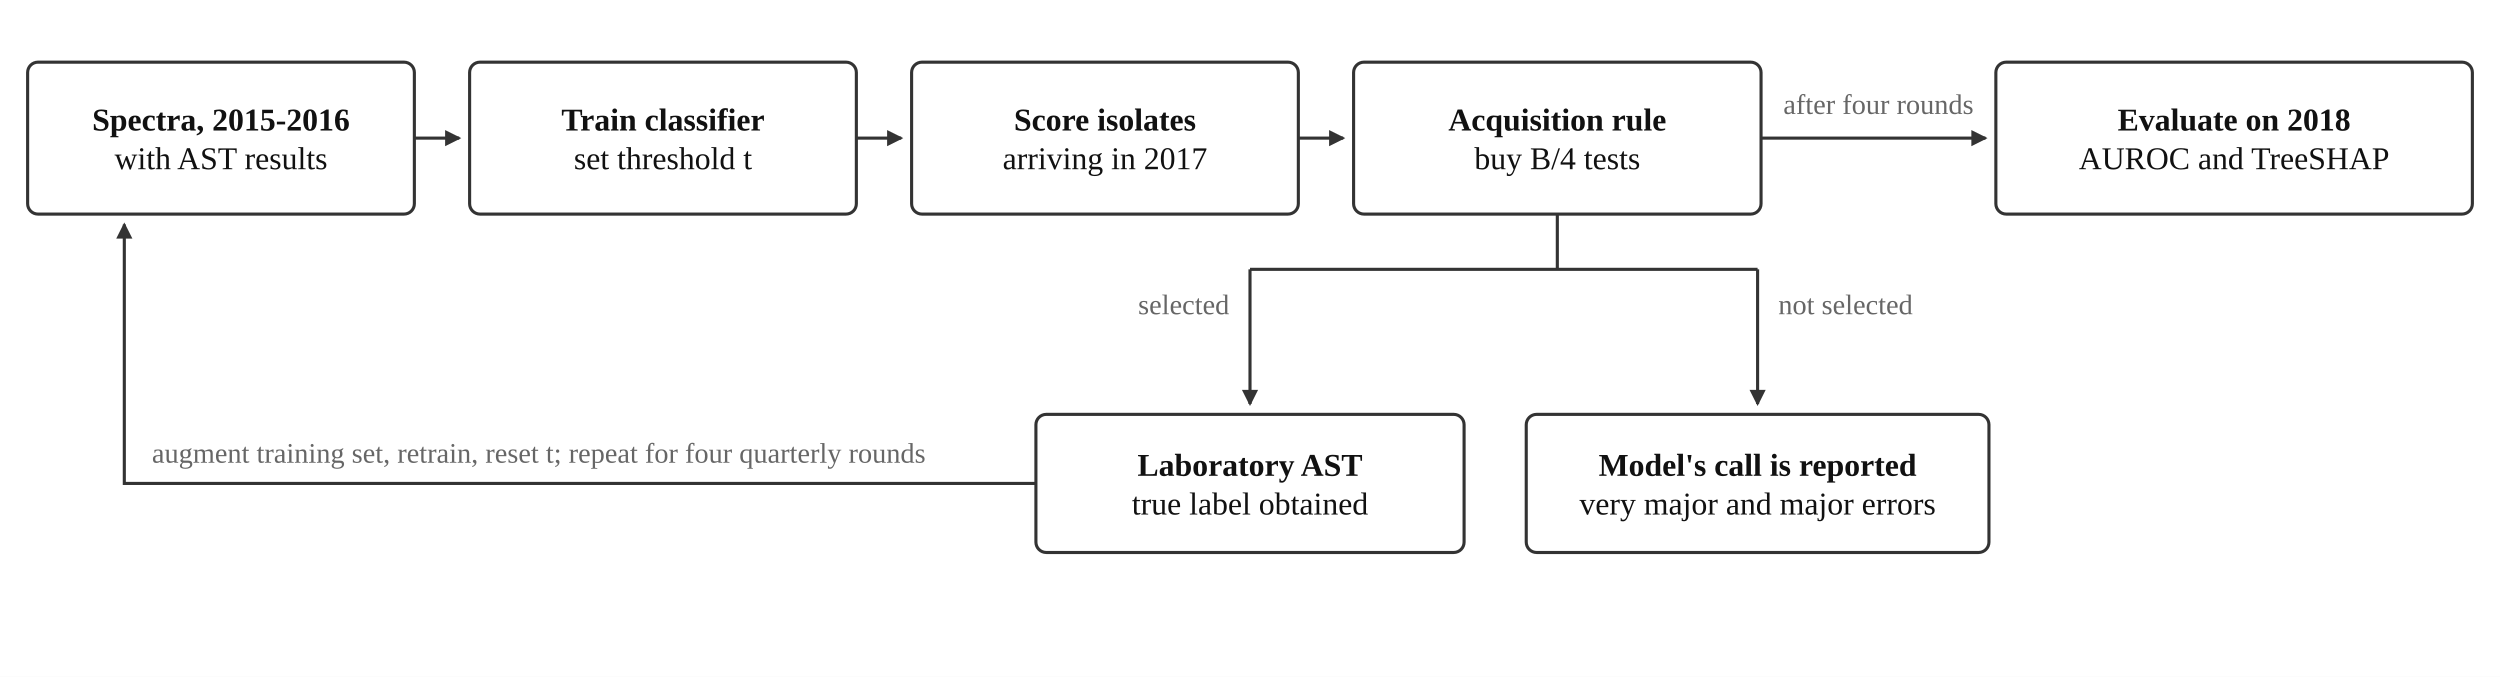
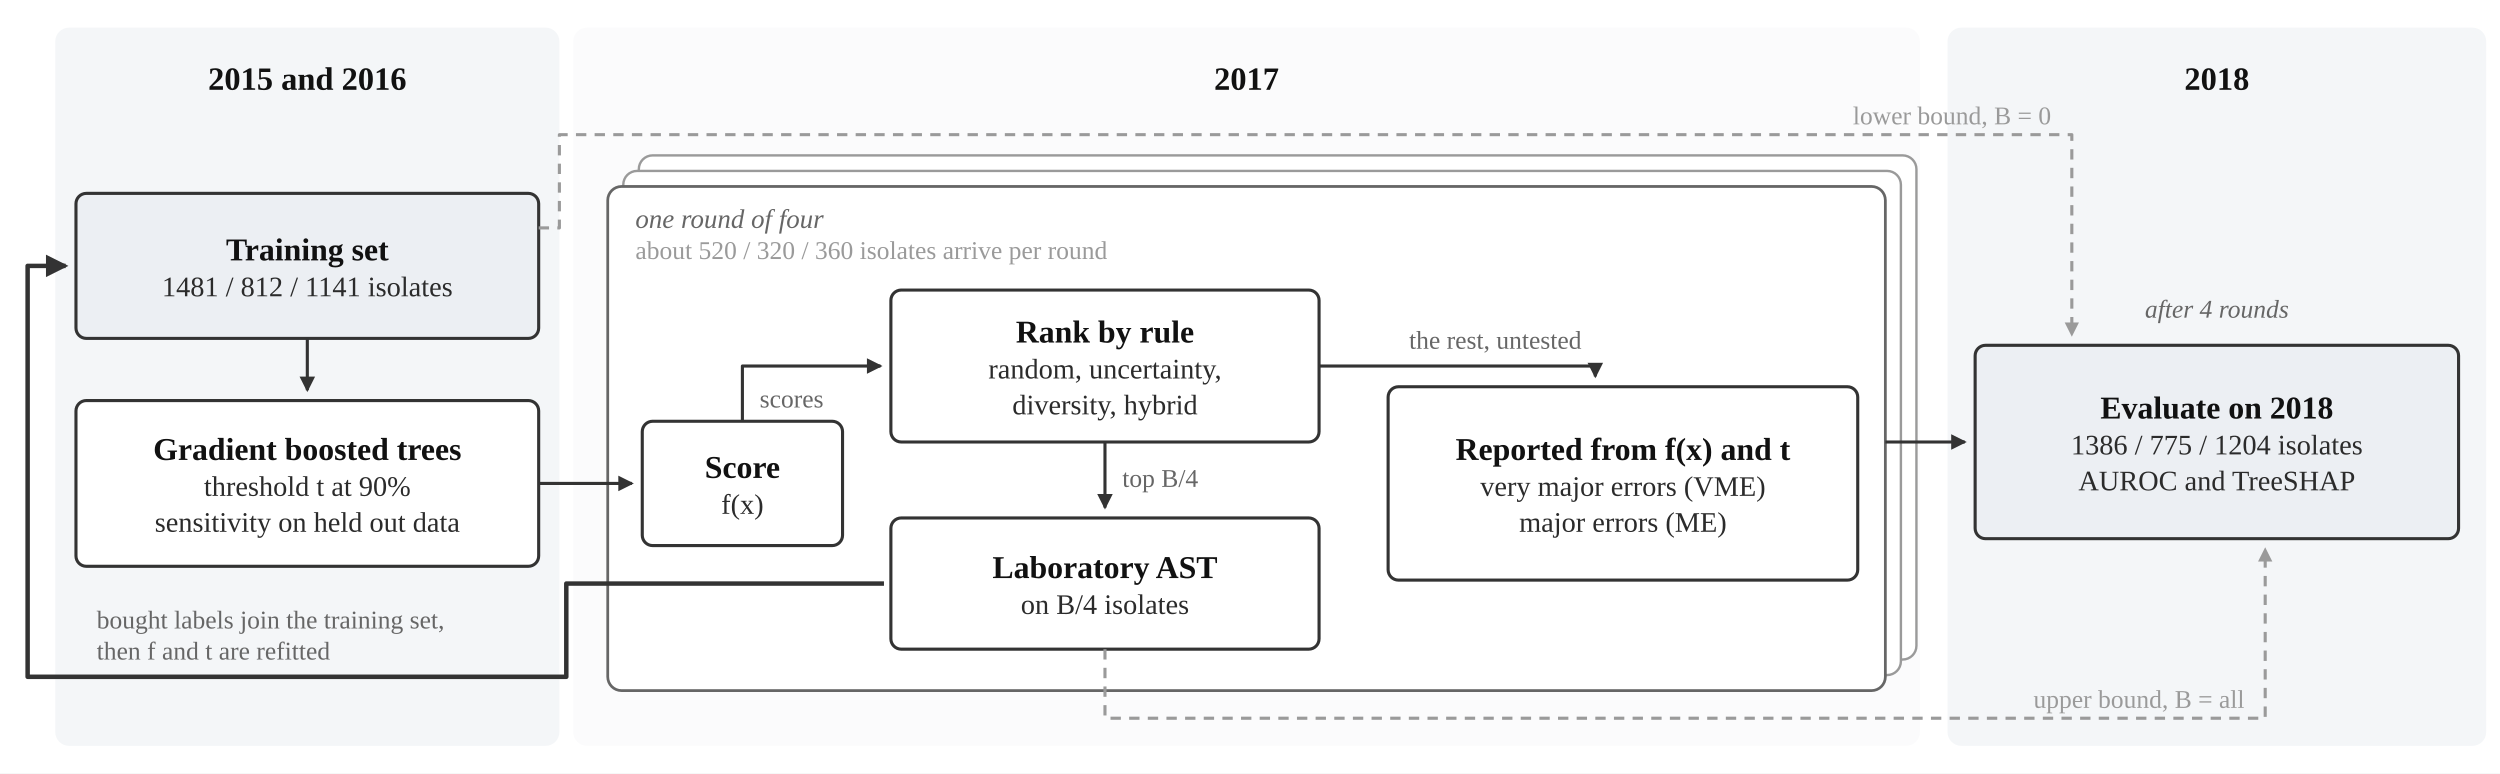
- <svg xmlns="http://www.w3.org/2000/svg" viewBox="0 0 724 196" width="100%">
+ <svg xmlns="http://www.w3.org/2000/svg" viewBox="0 0 724 224" width="100%">
  <defs>
-     <marker id="ah" viewBox="0 0 8 8" refX="7" refY="4" markerWidth="5.2" markerHeight="5.2" orient="auto">
+     <marker id="ah" viewBox="0 0 8 8" refX="7" refY="4" markerWidth="5.0" markerHeight="5.0" orient="auto">
      <path d="M0,0 L8,4 L0,8 z" fill="#333333" />
    </marker>
+     <marker id="ag" viewBox="0 0 8 8" refX="7" refY="4" markerWidth="4.6" markerHeight="4.6" orient="auto">
+       <path d="M0,0 L8,4 L0,8 z" fill="#9a9a9a" />
+     </marker>
  </defs>
-   <rect width="724" height="196" fill="#ffffff" />
-   <rect x="8" y="18" width="112" height="44" rx="3" fill="#ffffff" stroke="#333333" stroke-width="0.9" />
-   <text x="64.0" y="37.8" font-family="'Times New Roman',Times,serif" font-size="9.2" font-weight="600" fill="#111111" text-anchor="middle">Spectra, 2015-2016</text>
-   <text x="64.0" y="49.0" font-family="'Times New Roman',Times,serif" font-size="9.2" font-weight="400" fill="#111111" text-anchor="middle">with AST results</text>
-   <rect x="136" y="18" width="112" height="44" rx="3" fill="#ffffff" stroke="#333333" stroke-width="0.9" />
-   <text x="192.0" y="37.8" font-family="'Times New Roman',Times,serif" font-size="9.2" font-weight="600" fill="#111111" text-anchor="middle">Train classifier</text>
-   <text x="192.0" y="49.0" font-family="'Times New Roman',Times,serif" font-size="9.2" font-weight="400" fill="#111111" text-anchor="middle">set threshold t</text>
-   <rect x="264" y="18" width="112" height="44" rx="3" fill="#ffffff" stroke="#333333" stroke-width="0.9" />
-   <text x="320.0" y="37.8" font-family="'Times New Roman',Times,serif" font-size="9.2" font-weight="600" fill="#111111" text-anchor="middle">Score isolates</text>
-   <text x="320.0" y="49.0" font-family="'Times New Roman',Times,serif" font-size="9.2" font-weight="400" fill="#111111" text-anchor="middle">arriving in 2017</text>
-   <rect x="392" y="18" width="118" height="44" rx="3" fill="#ffffff" stroke="#333333" stroke-width="0.9" />
-   <text x="451.0" y="37.8" font-family="'Times New Roman',Times,serif" font-size="9.2" font-weight="600" fill="#111111" text-anchor="middle">Acquisition rule</text>
-   <text x="451.0" y="49.0" font-family="'Times New Roman',Times,serif" font-size="9.2" font-weight="400" fill="#111111" text-anchor="middle">buy B/4 tests</text>
-   <rect x="578" y="18" width="138" height="44" rx="3" fill="#ffffff" stroke="#333333" stroke-width="0.9" />
-   <text x="647.0" y="37.8" font-family="'Times New Roman',Times,serif" font-size="9.2" font-weight="600" fill="#111111" text-anchor="middle">Evaluate on 2018</text>
-   <text x="647.0" y="49.0" font-family="'Times New Roman',Times,serif" font-size="9.2" font-weight="400" fill="#111111" text-anchor="middle">AUROC and TreeSHAP</text>
-   <path d="M120,40.0 L133,40.0" fill="none" stroke="#333333" stroke-width="0.9" marker-end="url(#ah)" />
-   <path d="M248,40.0 L261,40.0" fill="none" stroke="#333333" stroke-width="0.9" marker-end="url(#ah)" />
-   <path d="M376,40.0 L389,40.0" fill="none" stroke="#333333" stroke-width="0.9" marker-end="url(#ah)" />
-   <path d="M510,40.0 L575,40.0" fill="none" stroke="#333333" stroke-width="0.9" marker-end="url(#ah)" />
-   <text x="544.0" y="33.0" font-family="'Times New Roman',Times,serif" font-size="8.2" fill="#666666" text-anchor="middle">after four rounds</text>
-   <path d="M451.0,62 L451.0,78" fill="none" stroke="#333333" stroke-width="0.9" />
-   <path d="M362.0,78 L509.0,78" fill="none" stroke="#333333" stroke-width="0.9" />
-   <path d="M362.0,78 L362.0,117" fill="none" stroke="#333333" stroke-width="0.9" marker-end="url(#ah)" />
-   <path d="M509.0,78 L509.0,117" fill="none" stroke="#333333" stroke-width="0.9" marker-end="url(#ah)" />
-   <text x="356.0" y="91" font-family="'Times New Roman',Times,serif" font-size="8.2" fill="#666666" text-anchor="end">selected</text>
-   <text x="515.0" y="91" font-family="'Times New Roman',Times,serif" font-size="8.2" fill="#666666" text-anchor="start">not selected</text>
-   <rect x="300" y="120" width="124" height="40" rx="3" fill="#ffffff" stroke="#333333" stroke-width="0.9" />
-   <text x="362.0" y="137.8" font-family="'Times New Roman',Times,serif" font-size="9.2" font-weight="600" fill="#111111" text-anchor="middle">Laboratory AST</text>
-   <text x="362.0" y="149.0" font-family="'Times New Roman',Times,serif" font-size="9.2" font-weight="400" fill="#111111" text-anchor="middle">true label obtained</text>
-   <rect x="442" y="120" width="134" height="40" rx="3" fill="#ffffff" stroke="#333333" stroke-width="0.9" />
-   <text x="509.0" y="137.8" font-family="'Times New Roman',Times,serif" font-size="9.2" font-weight="600" fill="#111111" text-anchor="middle">Model's call is reported</text>
-   <text x="509.0" y="149.0" font-family="'Times New Roman',Times,serif" font-size="9.2" font-weight="400" fill="#111111" text-anchor="middle">very major and major errors</text>
-   <path d="M300,140.0 L36,140.0 L36,65" fill="none" stroke="#333333" stroke-width="0.9" marker-end="url(#ah)" />
-   <text x="44" y="134.0" font-family="'Times New Roman',Times,serif" font-size="8.2" fill="#666666" text-anchor="start">augment training set, retrain, reset t; repeat for four quarterly rounds</text>
+   <rect width="724" height="224" fill="#ffffff" />
+   <rect x="16" y="8" width="146" height="208" rx="4" fill="#f4f6f8" />
+   <text x="89.0" y="26" font-family="'Times New Roman',Times,serif" font-size="9.4" font-weight="600" fill="#111111" text-anchor="middle">2015 and 2016</text>
+   <rect x="166" y="8" width="390" height="208" rx="4" fill="#fbfbfc" />
+   <text x="361.0" y="26" font-family="'Times New Roman',Times,serif" font-size="9.4" font-weight="600" fill="#111111" text-anchor="middle">2017</text>
+   <rect x="564" y="8" width="156" height="208" rx="4" fill="#f4f6f8" />
+   <text x="642.0" y="26" font-family="'Times New Roman',Times,serif" font-size="9.4" font-weight="600" fill="#111111" text-anchor="middle">2018</text>
+   <rect x="185" y="45" width="370" height="146" rx="4" fill="#ffffff" stroke="#9a9a9a" stroke-width="0.7" />
+   <rect x="180.5" y="49.5" width="370" height="146" rx="4" fill="#ffffff" stroke="#9a9a9a" stroke-width="0.7" />
+   <rect x="176" y="54" width="370" height="146" rx="4" fill="#ffffff" stroke="#666666" stroke-width="0.8" />
+   <text x="184" y="66" font-family="'Times New Roman',Times,serif" font-size="7.8" font-weight="400" fill="#666666" text-anchor="start" font-style="italic">one round of four</text>
+   <text x="184" y="75" font-family="'Times New Roman',Times,serif" font-size="7.4" font-weight="400" fill="#9a9a9a" text-anchor="start">about 520 / 320 / 360 isolates arrive per round</text>
+   <rect x="22" y="56" width="134" height="42" rx="3" fill="#eceff3" stroke="#333333" stroke-width="0.9" />
+   <text x="89.0" y="75.4" font-family="'Times New Roman',Times,serif" font-size="9.2" font-weight="600" fill="#111111" text-anchor="middle">Training set</text>
+   <text x="89.0" y="85.8" font-family="'Times New Roman',Times,serif" font-size="8.2" font-weight="400" fill="#2b2b2b" text-anchor="middle">1481 / 812 / 1141 isolates</text>
+   <rect x="22" y="116" width="134" height="48" rx="3" fill="#ffffff" stroke="#333333" stroke-width="0.9" />
+   <text x="89.0" y="133.2" font-family="'Times New Roman',Times,serif" font-size="9.2" font-weight="600" fill="#111111" text-anchor="middle">Gradient boosted trees</text>
+   <text x="89.0" y="143.6" font-family="'Times New Roman',Times,serif" font-size="8.2" font-weight="400" fill="#2b2b2b" text-anchor="middle">threshold t at 90%</text>
+   <text x="89.0" y="154.0" font-family="'Times New Roman',Times,serif" font-size="8.2" font-weight="400" fill="#2b2b2b" text-anchor="middle">sensitivity on held out data</text>
+   <rect x="186" y="122" width="58" height="36" rx="3" fill="#ffffff" stroke="#333333" stroke-width="0.9" />
+   <text x="215.0" y="138.4" font-family="'Times New Roman',Times,serif" font-size="9.2" font-weight="600" fill="#111111" text-anchor="middle">Score</text>
+   <text x="215.0" y="148.8" font-family="'Times New Roman',Times,serif" font-size="8.2" font-weight="400" fill="#2b2b2b" text-anchor="middle">f(x)</text>
+   <rect x="258" y="84" width="124" height="44" rx="3" fill="#ffffff" stroke="#333333" stroke-width="0.9" />
+   <text x="320.0" y="99.2" font-family="'Times New Roman',Times,serif" font-size="9.2" font-weight="600" fill="#111111" text-anchor="middle">Rank by rule</text>
+   <text x="320.0" y="109.6" font-family="'Times New Roman',Times,serif" font-size="8.2" font-weight="400" fill="#2b2b2b" text-anchor="middle">random, uncertainty,</text>
+   <text x="320.0" y="120" font-family="'Times New Roman',Times,serif" font-size="8.2" font-weight="400" fill="#2b2b2b" text-anchor="middle">diversity, hybrid</text>
+   <rect x="258" y="150" width="124" height="38" rx="3" fill="#ffffff" stroke="#333333" stroke-width="0.9" />
+   <text x="320.0" y="167.4" font-family="'Times New Roman',Times,serif" font-size="9.2" font-weight="600" fill="#111111" text-anchor="middle">Laboratory AST</text>
+   <text x="320.0" y="177.8" font-family="'Times New Roman',Times,serif" font-size="8.2" font-weight="400" fill="#2b2b2b" text-anchor="middle">on B/4 isolates</text>
+   <rect x="402" y="112" width="136" height="56" rx="3" fill="#ffffff" stroke="#333333" stroke-width="0.9" />
+   <text x="470.0" y="133.2" font-family="'Times New Roman',Times,serif" font-size="9.2" font-weight="600" fill="#111111" text-anchor="middle">Reported from f(x) and t</text>
+   <text x="470.0" y="143.6" font-family="'Times New Roman',Times,serif" font-size="8.2" font-weight="400" fill="#2b2b2b" text-anchor="middle">very major errors (VME)</text>
+   <text x="470.0" y="154.0" font-family="'Times New Roman',Times,serif" font-size="8.2" font-weight="400" fill="#2b2b2b" text-anchor="middle">major errors (ME)</text>
+   <rect x="572" y="100" width="140" height="56" rx="3" fill="#eceff3" stroke="#333333" stroke-width="0.9" />
+   <text x="642.0" y="121.2" font-family="'Times New Roman',Times,serif" font-size="9.2" font-weight="600" fill="#111111" text-anchor="middle">Evaluate on 2018</text>
+   <text x="642.0" y="131.6" font-family="'Times New Roman',Times,serif" font-size="8.2" font-weight="400" fill="#2b2b2b" text-anchor="middle">1386 / 775 / 1204 isolates</text>
+   <text x="642.0" y="142.0" font-family="'Times New Roman',Times,serif" font-size="8.2" font-weight="400" fill="#2b2b2b" text-anchor="middle">AUROC and TreeSHAP</text>
+   <path d="M89,98 L89,113" fill="none" stroke="#333333" stroke-width="0.9" stroke-linejoin="round" marker-end="url(#ah)" />
+   <path d="M156,140 L183,140" fill="none" stroke="#333333" stroke-width="0.9" stroke-linejoin="round" marker-end="url(#ah)" />
+   <path d="M215,122 L215,106 L255,106" fill="none" stroke="#333333" stroke-width="0.9" stroke-linejoin="round" marker-end="url(#ah)" />
+   <text x="220" y="118" font-family="'Times New Roman',Times,serif" font-size="7.4" font-weight="400" fill="#666666" text-anchor="start">scores</text>
+   <path d="M320,128 L320,147" fill="none" stroke="#333333" stroke-width="0.9" stroke-linejoin="round" marker-end="url(#ah)" />
+   <text x="325" y="141" font-family="'Times New Roman',Times,serif" font-size="7.4" font-weight="400" fill="#666666" text-anchor="start">top B/4</text>
+   <path d="M382,106 L462,106 L462,109" fill="none" stroke="#333333" stroke-width="0.9" stroke-linejoin="round" marker-end="url(#ah)" />
+   <text x="458" y="101" font-family="'Times New Roman',Times,serif" font-size="7.4" font-weight="400" fill="#666666" text-anchor="end">the rest, untested</text>
+   <path d="M256,169 L164,169 L164,196 L8,196 L8,77 L19,77" fill="none" stroke="#333333" stroke-width="1.3" stroke-linejoin="round" marker-end="url(#ah)" />
+   <text x="28" y="182" font-family="'Times New Roman',Times,serif" font-size="7.4" font-weight="400" fill="#666666" text-anchor="start">bought labels join the training set,</text>
+   <text x="28" y="191" font-family="'Times New Roman',Times,serif" font-size="7.4" font-weight="400" fill="#666666" text-anchor="start">then f and t are refitted</text>
+   <path d="M546,128 L569,128" fill="none" stroke="#333333" stroke-width="0.9" stroke-linejoin="round" marker-end="url(#ah)" />
+   <text x="642" y="92" font-family="'Times New Roman',Times,serif" font-size="7.4" font-weight="400" fill="#666666" text-anchor="middle" font-style="italic">after 4 rounds</text>
+   <path d="M156,66 L162,66 L162,39 L600,39 L600,97" fill="none" stroke="#9a9a9a" stroke-width="0.9" stroke-dasharray="3 2.4" stroke-linejoin="round" marker-end="url(#ag)" />
+   <text x="594" y="36" font-family="'Times New Roman',Times,serif" font-size="7.4" font-weight="400" fill="#9a9a9a" text-anchor="end">lower bound, B = 0</text>
+   <path d="M320,188 L320,208 L656,208 L656,159" fill="none" stroke="#9a9a9a" stroke-width="0.9" stroke-dasharray="3 2.4" stroke-linejoin="round" marker-end="url(#ag)" />
+   <text x="650" y="205" font-family="'Times New Roman',Times,serif" font-size="7.4" font-weight="400" fill="#9a9a9a" text-anchor="end">upper bound, B = all</text>
</svg>
